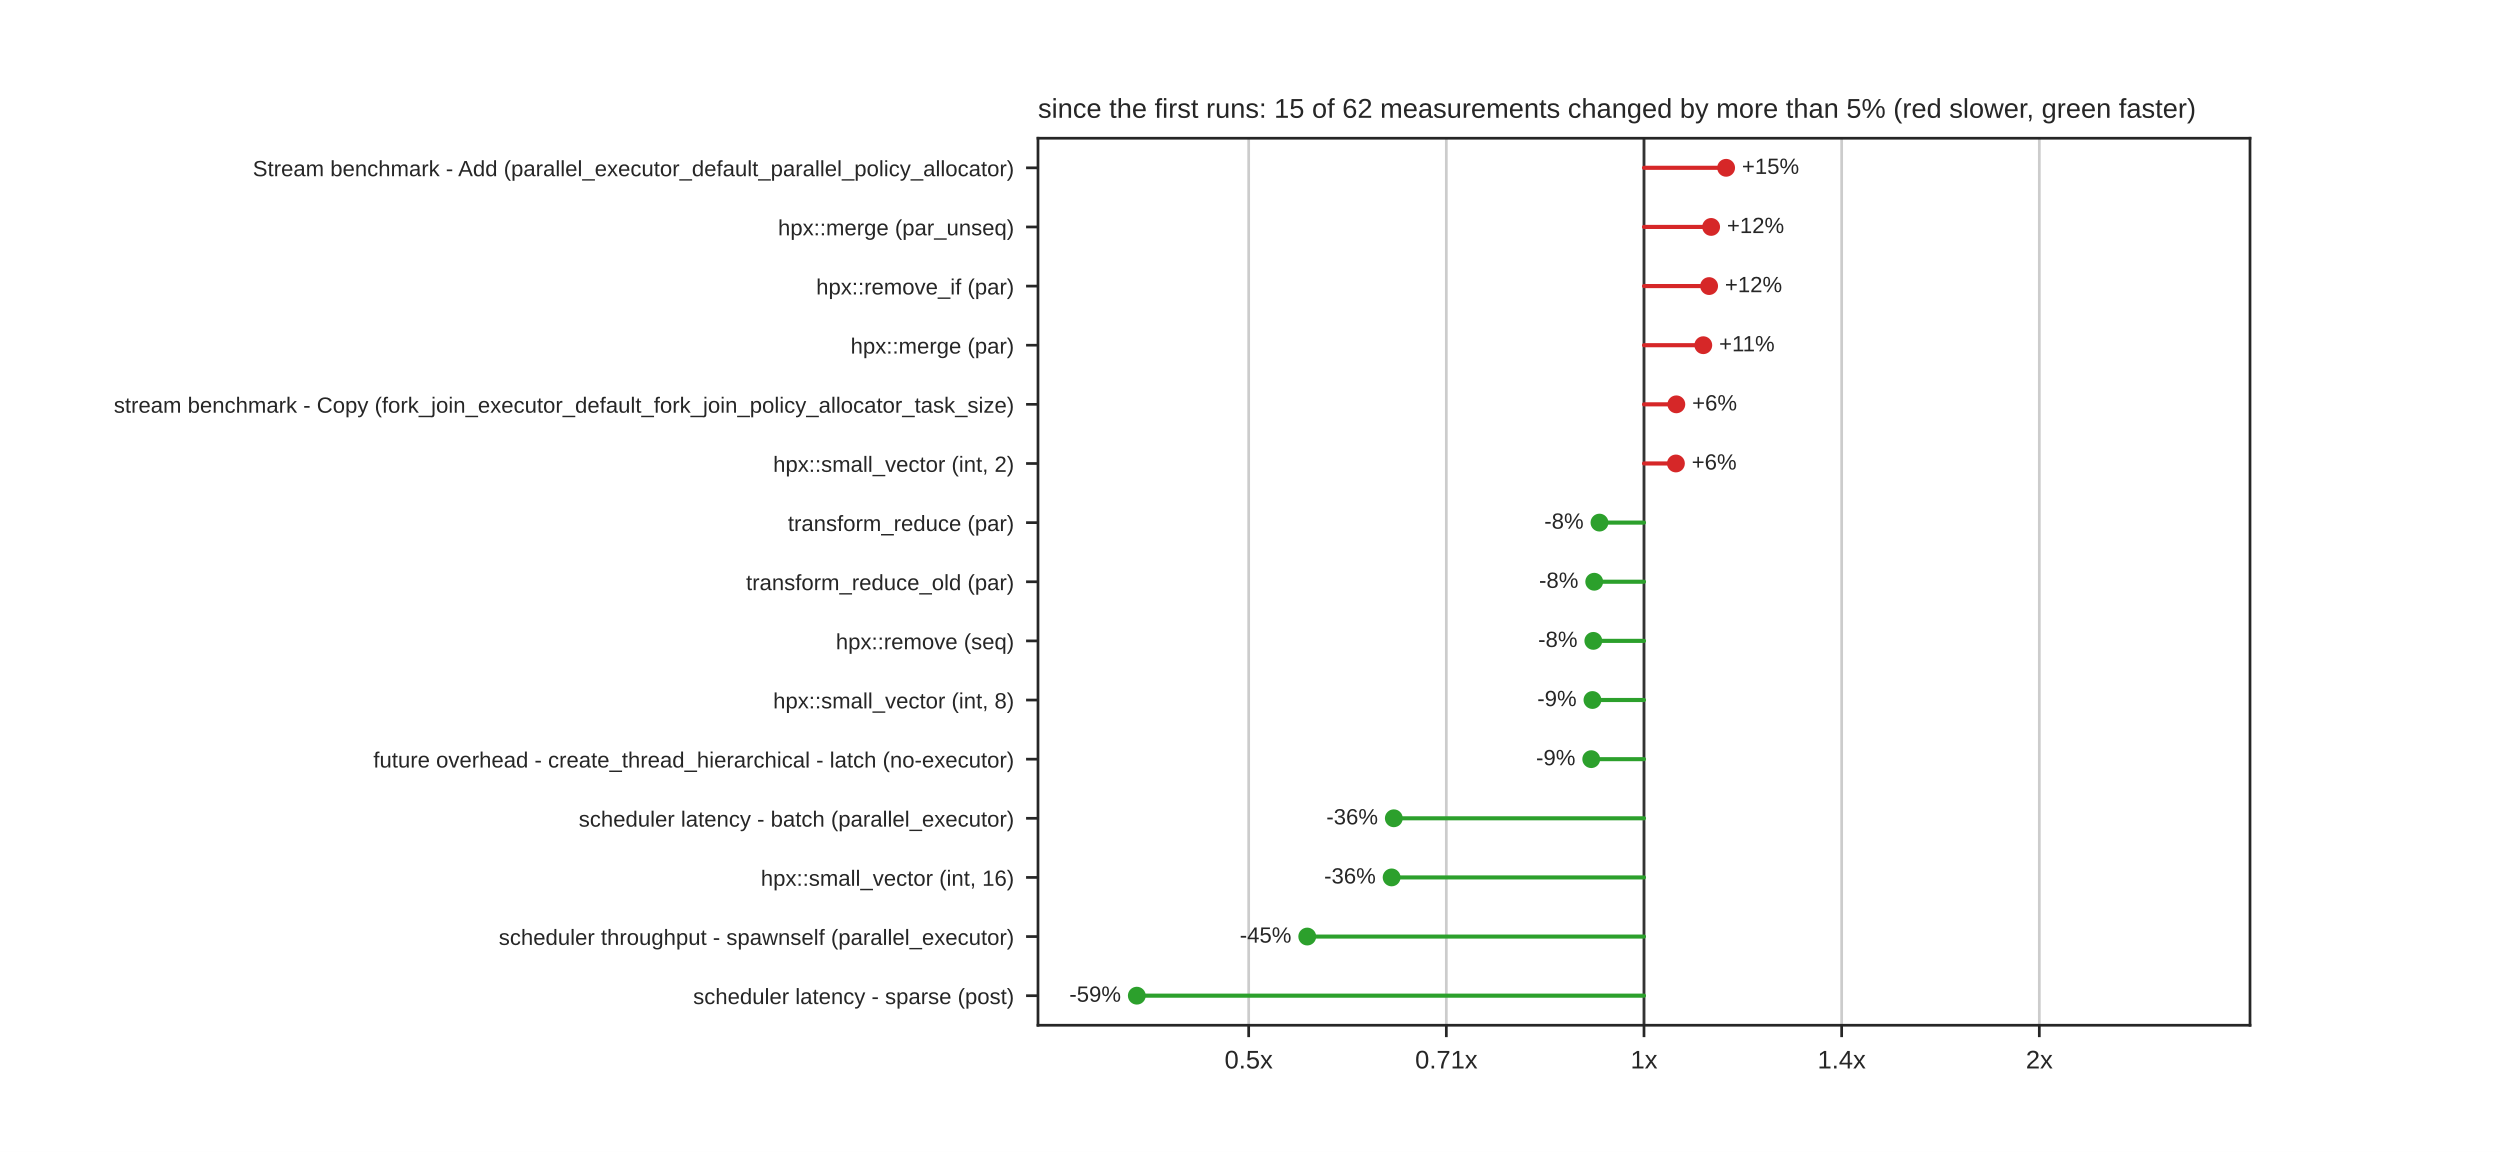
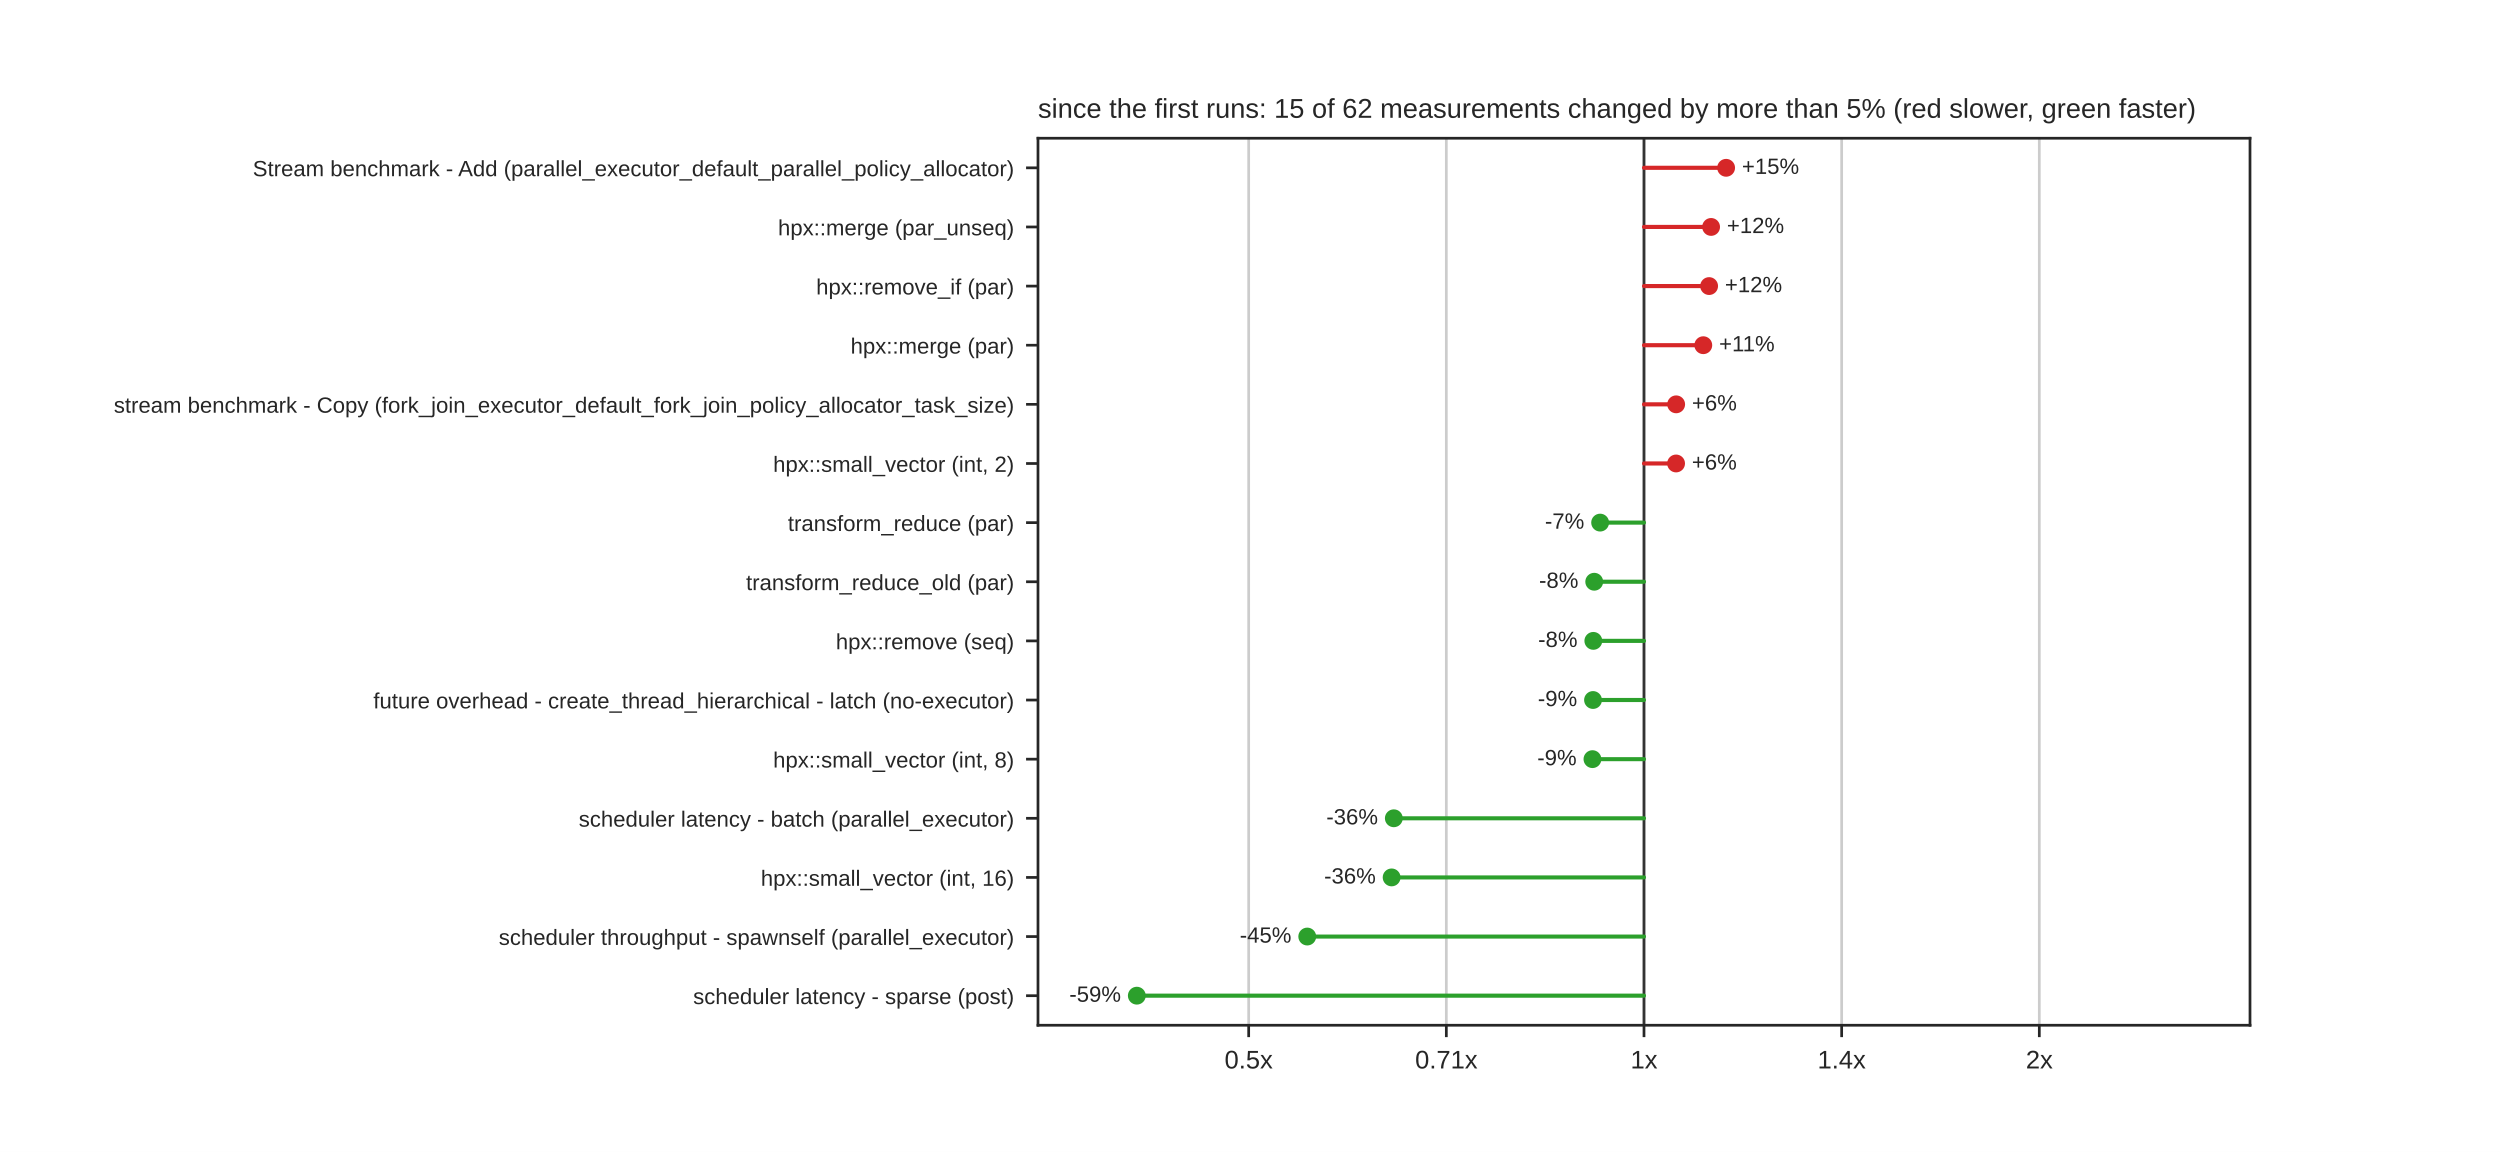
<svg xmlns="http://www.w3.org/2000/svg" xmlns:xlink="http://www.w3.org/1999/xlink" width="734.4pt" height="338.4pt" viewBox="0 0 734.4 338.4" version="1.1">
  <defs>
    <style type="text/css">*{stroke-linejoin: round; stroke-linecap: butt}</style>
  </defs>
  <g id="figure_1">
    <g id="patch_1">
      <path d="M 0 338.4  L 734.4 338.4  L 734.4 0  L 0 0  z " style="fill: #ffffff" />
    </g>
    <g id="axes_1">
      <g id="patch_2">
        <path d="M 304.92 301.176  L 660.96 301.176  L 660.96 40.608  L 304.92 40.608  z " style="fill: #ffffff" />
      </g>
      <g id="matplotlib.axis_1">
        <g id="xtick_1">
          <g id="line2d_1">
-             <path d="M 366.81 301.176  L 366.81 40.608  " clip-path="url(#p1df5aec964)" style="fill: none; stroke: #cccccc; stroke-width: 0.8; stroke-linecap: round" />
+             <path d="M 366.811 301.176  L 366.811 40.608  " clip-path="url(#p1df5aec964)" style="fill: none; stroke: #cccccc; stroke-width: 0.8; stroke-linecap: round" />
          </g>
          <g id="line2d_2">
            <defs>
              <path id="mdfc5214045" d="M 0 0  L 0 3.5  " style="stroke: #262626; stroke-width: 0.8" />
            </defs>
            <g>
-               <use xlink:href="#mdfc5214045" x="366.81" y="301.176" style="fill: #262626; stroke: #262626; stroke-width: 0.8" />
+               <use xlink:href="#mdfc5214045" x="366.811" y="301.176" style="fill: #262626; stroke: #262626; stroke-width: 0.8" />
            </g>
          </g>
          <g id="text_1">
-             <text style="fill: #262626; font: 7.5px 'Arial', 'DejaVu Sans', 'Liberation Sans', 'Bitstream Vera Sans', sans-serif; text-anchor: middle" x="366.81" y="313.875" transform="rotate(-0 366.8102 313.8748)">0.5x</text>
+             <text style="fill: #262626; font: 7.5px 'Arial', 'DejaVu Sans', 'Liberation Sans', 'Bitstream Vera Sans', sans-serif; text-anchor: middle" x="366.811" y="313.875" transform="rotate(-0 366.8108 313.8748)">0.5x</text>
          </g>
        </g>
        <g id="xtick_2">
          <g id="line2d_3">
            <path d="M 424.875 301.176  L 424.875 40.608  " clip-path="url(#p1df5aec964)" style="fill: none; stroke: #cccccc; stroke-width: 0.8; stroke-linecap: round" />
          </g>
          <g id="line2d_4">
            <g>
              <use xlink:href="#mdfc5214045" x="424.875" y="301.176" style="fill: #262626; stroke: #262626; stroke-width: 0.8" />
            </g>
          </g>
          <g id="text_2">
-             <text style="fill: #262626; font: 7.5px 'Arial', 'DejaVu Sans', 'Liberation Sans', 'Bitstream Vera Sans', sans-serif; text-anchor: middle" x="424.875" y="313.875" transform="rotate(-0 424.8751 313.8748)">0.71x</text>
+             <text style="fill: #262626; font: 7.5px 'Arial', 'DejaVu Sans', 'Liberation Sans', 'Bitstream Vera Sans', sans-serif; text-anchor: middle" x="424.875" y="313.875" transform="rotate(-0 424.8754 313.8748)">0.71x</text>
          </g>
        </g>
        <g id="xtick_3">
          <g id="line2d_5">
            <path d="M 482.94 301.176  L 482.94 40.608  " clip-path="url(#p1df5aec964)" style="fill: none; stroke: #cccccc; stroke-width: 0.8; stroke-linecap: round" />
          </g>
          <g id="line2d_6">
            <g>
              <use xlink:href="#mdfc5214045" x="482.94" y="301.176" style="fill: #262626; stroke: #262626; stroke-width: 0.8" />
            </g>
          </g>
          <g id="text_3">
            <text style="fill: #262626; font: 7.5px 'Arial', 'DejaVu Sans', 'Liberation Sans', 'Bitstream Vera Sans', sans-serif; text-anchor: middle" x="482.94" y="313.875" transform="rotate(-0 482.94 313.8748)">1x</text>
          </g>
        </g>
        <g id="xtick_4">
          <g id="line2d_7">
            <path d="M 541.005 301.176  L 541.005 40.608  " clip-path="url(#p1df5aec964)" style="fill: none; stroke: #cccccc; stroke-width: 0.8; stroke-linecap: round" />
          </g>
          <g id="line2d_8">
            <g>
              <use xlink:href="#mdfc5214045" x="541.005" y="301.176" style="fill: #262626; stroke: #262626; stroke-width: 0.8" />
            </g>
          </g>
          <g id="text_4">
-             <text style="fill: #262626; font: 7.5px 'Arial', 'DejaVu Sans', 'Liberation Sans', 'Bitstream Vera Sans', sans-serif; text-anchor: middle" x="541.005" y="313.875" transform="rotate(-0 541.0049 313.8748)">1.4x</text>
+             <text style="fill: #262626; font: 7.5px 'Arial', 'DejaVu Sans', 'Liberation Sans', 'Bitstream Vera Sans', sans-serif; text-anchor: middle" x="541.005" y="313.875" transform="rotate(-0 541.0046 313.8748)">1.4x</text>
          </g>
        </g>
        <g id="xtick_5">
          <g id="line2d_9">
-             <path d="M 599.07 301.176  L 599.07 40.608  " clip-path="url(#p1df5aec964)" style="fill: none; stroke: #cccccc; stroke-width: 0.8; stroke-linecap: round" />
+             <path d="M 599.069 301.176  L 599.069 40.608  " clip-path="url(#p1df5aec964)" style="fill: none; stroke: #cccccc; stroke-width: 0.8; stroke-linecap: round" />
          </g>
          <g id="line2d_10">
            <g>
-               <use xlink:href="#mdfc5214045" x="599.07" y="301.176" style="fill: #262626; stroke: #262626; stroke-width: 0.8" />
+               <use xlink:href="#mdfc5214045" x="599.069" y="301.176" style="fill: #262626; stroke: #262626; stroke-width: 0.8" />
            </g>
          </g>
          <g id="text_5">
-             <text style="fill: #262626; font: 7.5px 'Arial', 'DejaVu Sans', 'Liberation Sans', 'Bitstream Vera Sans', sans-serif; text-anchor: middle" x="599.07" y="313.875" transform="rotate(-0 599.0698 313.8748)">2x</text>
+             <text style="fill: #262626; font: 7.5px 'Arial', 'DejaVu Sans', 'Liberation Sans', 'Bitstream Vera Sans', sans-serif; text-anchor: middle" x="599.069" y="313.875" transform="rotate(-0 599.0692 313.8748)">2x</text>
          </g>
        </g>
      </g>
      <g id="matplotlib.axis_2">
        <g id="ytick_1">
          <g id="line2d_11">
            <defs>
              <path id="m414165cd4d" d="M 0 0  L -3.5 0  " style="stroke: #262626; stroke-width: 0.8" />
            </defs>
            <g>
              <use xlink:href="#m414165cd4d" x="304.92" y="49.294" style="fill: #262626; stroke: #262626; stroke-width: 0.8" />
            </g>
          </g>
          <g id="text_6">
            <text style="fill: #262626; font: 6.5px 'Arial', 'DejaVu Sans', 'Liberation Sans', 'Bitstream Vera Sans', sans-serif; text-anchor: end" x="297.92" y="51.763" transform="rotate(-0 297.92 51.76309)">Stream benchmark - Add (parallel_executor_default_parallel_policy_allocator)</text>
          </g>
        </g>
        <g id="ytick_2">
          <g id="line2d_12">
            <g>
              <use xlink:href="#m414165cd4d" x="304.92" y="66.665" style="fill: #262626; stroke: #262626; stroke-width: 0.8" />
            </g>
          </g>
          <g id="text_7">
            <text style="fill: #262626; font: 6.5px 'Arial', 'DejaVu Sans', 'Liberation Sans', 'Bitstream Vera Sans', sans-serif; text-anchor: end" x="297.92" y="69.134" transform="rotate(-0 297.92 69.13429)">hpx::merge (par_unseq)</text>
          </g>
        </g>
        <g id="ytick_3">
          <g id="line2d_13">
            <g>
              <use xlink:href="#m414165cd4d" x="304.92" y="84.036" style="fill: #262626; stroke: #262626; stroke-width: 0.8" />
            </g>
          </g>
          <g id="text_8">
            <text style="fill: #262626; font: 6.5px 'Arial', 'DejaVu Sans', 'Liberation Sans', 'Bitstream Vera Sans', sans-serif; text-anchor: end" x="297.92" y="86.505" transform="rotate(-0 297.92 86.50549)">hpx::remove_if (par)</text>
          </g>
        </g>
        <g id="ytick_4">
          <g id="line2d_14">
            <g>
              <use xlink:href="#m414165cd4d" x="304.92" y="101.407" style="fill: #262626; stroke: #262626; stroke-width: 0.8" />
            </g>
          </g>
          <g id="text_9">
            <text style="fill: #262626; font: 6.5px 'Arial', 'DejaVu Sans', 'Liberation Sans', 'Bitstream Vera Sans', sans-serif; text-anchor: end" x="297.92" y="103.877" transform="rotate(-0 297.92 103.8767)">hpx::merge (par)</text>
          </g>
        </g>
        <g id="ytick_5">
          <g id="line2d_15">
            <g>
              <use xlink:href="#m414165cd4d" x="304.92" y="118.778" style="fill: #262626; stroke: #262626; stroke-width: 0.8" />
            </g>
          </g>
          <g id="text_10">
            <text style="fill: #262626; font: 6.5px 'Arial', 'DejaVu Sans', 'Liberation Sans', 'Bitstream Vera Sans', sans-serif; text-anchor: end" x="297.92" y="121.248" transform="rotate(-0 297.92 121.2479)">stream benchmark - Copy (fork_join_executor_default_fork_join_policy_allocator_task_size)</text>
          </g>
        </g>
        <g id="ytick_6">
          <g id="line2d_16">
            <g>
              <use xlink:href="#m414165cd4d" x="304.92" y="136.15" style="fill: #262626; stroke: #262626; stroke-width: 0.8" />
            </g>
          </g>
          <g id="text_11">
            <text style="fill: #262626; font: 6.5px 'Arial', 'DejaVu Sans', 'Liberation Sans', 'Bitstream Vera Sans', sans-serif; text-anchor: end" x="297.92" y="138.619" transform="rotate(-0 297.92 138.6191)">hpx::small_vector (int, 2)</text>
          </g>
        </g>
        <g id="ytick_7">
          <g id="line2d_17">
            <g>
              <use xlink:href="#m414165cd4d" x="304.92" y="153.521" style="fill: #262626; stroke: #262626; stroke-width: 0.8" />
            </g>
          </g>
          <g id="text_12">
            <text style="fill: #262626; font: 6.5px 'Arial', 'DejaVu Sans', 'Liberation Sans', 'Bitstream Vera Sans', sans-serif; text-anchor: end" x="297.92" y="155.99" transform="rotate(-0 297.92 155.9903)">transform_reduce (par)</text>
          </g>
        </g>
        <g id="ytick_8">
          <g id="line2d_18">
            <g>
              <use xlink:href="#m414165cd4d" x="304.92" y="170.892" style="fill: #262626; stroke: #262626; stroke-width: 0.8" />
            </g>
          </g>
          <g id="text_13">
            <text style="fill: #262626; font: 6.5px 'Arial', 'DejaVu Sans', 'Liberation Sans', 'Bitstream Vera Sans', sans-serif; text-anchor: end" x="297.92" y="173.361" transform="rotate(-0 297.92 173.3615)">transform_reduce_old (par)</text>
          </g>
        </g>
        <g id="ytick_9">
          <g id="line2d_19">
            <g>
              <use xlink:href="#m414165cd4d" x="304.92" y="188.263" style="fill: #262626; stroke: #262626; stroke-width: 0.8" />
            </g>
          </g>
          <g id="text_14">
            <text style="fill: #262626; font: 6.5px 'Arial', 'DejaVu Sans', 'Liberation Sans', 'Bitstream Vera Sans', sans-serif; text-anchor: end" x="297.92" y="190.733" transform="rotate(-0 297.92 190.7327)">hpx::remove (seq)</text>
          </g>
        </g>
        <g id="ytick_10">
          <g id="line2d_20">
            <g>
              <use xlink:href="#m414165cd4d" x="304.92" y="205.634" style="fill: #262626; stroke: #262626; stroke-width: 0.8" />
            </g>
          </g>
          <g id="text_15">
-             <text style="fill: #262626; font: 6.5px 'Arial', 'DejaVu Sans', 'Liberation Sans', 'Bitstream Vera Sans', sans-serif; text-anchor: end" x="297.92" y="208.104" transform="rotate(-0 297.92 208.1039)">hpx::small_vector (int, 8)</text>
+             <text style="fill: #262626; font: 6.5px 'Arial', 'DejaVu Sans', 'Liberation Sans', 'Bitstream Vera Sans', sans-serif; text-anchor: end" x="297.92" y="208.104" transform="rotate(-0 297.92 208.1039)">future overhead - create_thread_hierarchical - latch (no-executor)</text>
          </g>
        </g>
        <g id="ytick_11">
          <g id="line2d_21">
            <g>
              <use xlink:href="#m414165cd4d" x="304.92" y="223.006" style="fill: #262626; stroke: #262626; stroke-width: 0.8" />
            </g>
          </g>
          <g id="text_16">
-             <text style="fill: #262626; font: 6.5px 'Arial', 'DejaVu Sans', 'Liberation Sans', 'Bitstream Vera Sans', sans-serif; text-anchor: end" x="297.92" y="225.475" transform="rotate(-0 297.92 225.4751)">future overhead - create_thread_hierarchical - latch (no-executor)</text>
+             <text style="fill: #262626; font: 6.5px 'Arial', 'DejaVu Sans', 'Liberation Sans', 'Bitstream Vera Sans', sans-serif; text-anchor: end" x="297.92" y="225.475" transform="rotate(-0 297.92 225.4751)">hpx::small_vector (int, 8)</text>
          </g>
        </g>
        <g id="ytick_12">
          <g id="line2d_22">
            <g>
              <use xlink:href="#m414165cd4d" x="304.92" y="240.377" style="fill: #262626; stroke: #262626; stroke-width: 0.8" />
            </g>
          </g>
          <g id="text_17">
            <text style="fill: #262626; font: 6.5px 'Arial', 'DejaVu Sans', 'Liberation Sans', 'Bitstream Vera Sans', sans-serif; text-anchor: end" x="297.92" y="242.846" transform="rotate(-0 297.92 242.8463)">scheduler latency - batch (parallel_executor)</text>
          </g>
        </g>
        <g id="ytick_13">
          <g id="line2d_23">
            <g>
              <use xlink:href="#m414165cd4d" x="304.92" y="257.748" style="fill: #262626; stroke: #262626; stroke-width: 0.8" />
            </g>
          </g>
          <g id="text_18">
            <text style="fill: #262626; font: 6.5px 'Arial', 'DejaVu Sans', 'Liberation Sans', 'Bitstream Vera Sans', sans-serif; text-anchor: end" x="297.92" y="260.217" transform="rotate(-0 297.92 260.2175)">hpx::small_vector (int, 16)</text>
          </g>
        </g>
        <g id="ytick_14">
          <g id="line2d_24">
            <g>
              <use xlink:href="#m414165cd4d" x="304.92" y="275.119" style="fill: #262626; stroke: #262626; stroke-width: 0.8" />
            </g>
          </g>
          <g id="text_19">
            <text style="fill: #262626; font: 6.5px 'Arial', 'DejaVu Sans', 'Liberation Sans', 'Bitstream Vera Sans', sans-serif; text-anchor: end" x="297.92" y="277.589" transform="rotate(-0 297.92 277.5887)">scheduler throughput - spawnself (parallel_executor)</text>
          </g>
        </g>
        <g id="ytick_15">
          <g id="line2d_25">
            <g>
              <use xlink:href="#m414165cd4d" x="304.92" y="292.49" style="fill: #262626; stroke: #262626; stroke-width: 0.8" />
            </g>
          </g>
          <g id="text_20">
            <text style="fill: #262626; font: 6.5px 'Arial', 'DejaVu Sans', 'Liberation Sans', 'Bitstream Vera Sans', sans-serif; text-anchor: end" x="297.92" y="294.96" transform="rotate(-0 297.92 294.9599)">scheduler latency - sparse (post)</text>
          </g>
        </g>
      </g>
      <g id="line2d_26">
        <path d="M 482.94 301.176  L 482.94 40.608  " clip-path="url(#p1df5aec964)" style="fill: none; stroke: #333333; stroke-width: 0.8; stroke-linecap: round" />
      </g>
      <g id="line2d_27">
        <path d="M 482.94 49.294  L 507.065 49.294  " clip-path="url(#p1df5aec964)" style="fill: none; stroke: #d62728; stroke-width: 1.2; stroke-linecap: round" />
      </g>
      <g id="line2d_28">
-         <path d="M 482.94 66.665  L 502.662 66.665  " clip-path="url(#p1df5aec964)" style="fill: none; stroke: #d62728; stroke-width: 1.2; stroke-linecap: round" />
+         <path d="M 482.94 66.665  L 502.652 66.665  " clip-path="url(#p1df5aec964)" style="fill: none; stroke: #d62728; stroke-width: 1.2; stroke-linecap: round" />
      </g>
      <g id="line2d_29">
        <path d="M 482.94 84.036  L 502.07 84.036  " clip-path="url(#p1df5aec964)" style="fill: none; stroke: #d62728; stroke-width: 1.2; stroke-linecap: round" />
      </g>
      <g id="line2d_30">
-         <path d="M 482.94 101.407  L 500.36 101.407  " clip-path="url(#p1df5aec964)" style="fill: none; stroke: #d62728; stroke-width: 1.2; stroke-linecap: round" />
+         <path d="M 482.94 101.407  L 500.359 101.407  " clip-path="url(#p1df5aec964)" style="fill: none; stroke: #d62728; stroke-width: 1.2; stroke-linecap: round" />
      </g>
      <g id="line2d_31">
-         <path d="M 482.94 118.778  L 492.441 118.778  " clip-path="url(#p1df5aec964)" style="fill: none; stroke: #d62728; stroke-width: 1.2; stroke-linecap: round" />
+         <path d="M 482.94 118.778  L 492.388 118.778  " clip-path="url(#p1df5aec964)" style="fill: none; stroke: #d62728; stroke-width: 1.2; stroke-linecap: round" />
      </g>
      <g id="line2d_32">
-         <path d="M 482.94 136.15  L 492.318 136.15  " clip-path="url(#p1df5aec964)" style="fill: none; stroke: #d62728; stroke-width: 1.2; stroke-linecap: round" />
+         <path d="M 482.94 136.15  L 492.365 136.15  " clip-path="url(#p1df5aec964)" style="fill: none; stroke: #d62728; stroke-width: 1.2; stroke-linecap: round" />
      </g>
      <g id="line2d_33">
-         <path d="M 482.94 153.521  L 469.862 153.521  " clip-path="url(#p1df5aec964)" style="fill: none; stroke: #2ca02c; stroke-width: 1.2; stroke-linecap: round" />
+         <path d="M 482.94 153.521  L 470.055 153.521  " clip-path="url(#p1df5aec964)" style="fill: none; stroke: #2ca02c; stroke-width: 1.2; stroke-linecap: round" />
      </g>
      <g id="line2d_34">
        <path d="M 482.94 170.892  L 468.322 170.892  " clip-path="url(#p1df5aec964)" style="fill: none; stroke: #2ca02c; stroke-width: 1.2; stroke-linecap: round" />
      </g>
      <g id="line2d_35">
        <path d="M 482.94 188.263  L 468.059 188.263  " clip-path="url(#p1df5aec964)" style="fill: none; stroke: #2ca02c; stroke-width: 1.2; stroke-linecap: round" />
      </g>
      <g id="line2d_36">
-         <path d="M 482.94 205.634  L 467.801 205.634  " clip-path="url(#p1df5aec964)" style="fill: none; stroke: #2ca02c; stroke-width: 1.2; stroke-linecap: round" />
+         <path d="M 482.94 205.634  L 467.968 205.634  " clip-path="url(#p1df5aec964)" style="fill: none; stroke: #2ca02c; stroke-width: 1.2; stroke-linecap: round" />
      </g>
      <g id="line2d_37">
-         <path d="M 482.94 223.006  L 467.444 223.006  " clip-path="url(#p1df5aec964)" style="fill: none; stroke: #2ca02c; stroke-width: 1.2; stroke-linecap: round" />
+         <path d="M 482.94 223.006  L 467.801 223.006  " clip-path="url(#p1df5aec964)" style="fill: none; stroke: #2ca02c; stroke-width: 1.2; stroke-linecap: round" />
      </g>
      <g id="line2d_38">
        <path d="M 482.94 240.377  L 409.45 240.377  " clip-path="url(#p1df5aec964)" style="fill: none; stroke: #2ca02c; stroke-width: 1.2; stroke-linecap: round" />
      </g>
      <g id="line2d_39">
-         <path d="M 482.94 257.748  L 408.804 257.748  " clip-path="url(#p1df5aec964)" style="fill: none; stroke: #2ca02c; stroke-width: 1.2; stroke-linecap: round" />
+         <path d="M 482.94 257.748  L 408.805 257.748  " clip-path="url(#p1df5aec964)" style="fill: none; stroke: #2ca02c; stroke-width: 1.2; stroke-linecap: round" />
      </g>
      <g id="line2d_40">
-         <path d="M 482.94 275.119  L 384.017 275.119  " clip-path="url(#p1df5aec964)" style="fill: none; stroke: #2ca02c; stroke-width: 1.2; stroke-linecap: round" />
+         <path d="M 482.94 275.119  L 384.018 275.119  " clip-path="url(#p1df5aec964)" style="fill: none; stroke: #2ca02c; stroke-width: 1.2; stroke-linecap: round" />
      </g>
      <g id="line2d_41">
        <path d="M 482.94 292.49  L 333.952 292.49  " clip-path="url(#p1df5aec964)" style="fill: none; stroke: #2ca02c; stroke-width: 1.2; stroke-linecap: round" />
      </g>
      <g id="patch_3">
        <path d="M 304.92 301.176  L 304.92 40.608  " style="fill: none; stroke: #262626; stroke-width: 0.8; stroke-linejoin: miter; stroke-linecap: square" />
      </g>
      <g id="patch_4">
        <path d="M 660.96 301.176  L 660.96 40.608  " style="fill: none; stroke: #262626; stroke-width: 0.8; stroke-linejoin: miter; stroke-linecap: square" />
      </g>
      <g id="patch_5">
        <path d="M 304.92 301.176  L 660.96 301.176  " style="fill: none; stroke: #262626; stroke-width: 0.8; stroke-linejoin: miter; stroke-linecap: square" />
      </g>
      <g id="patch_6">
        <path d="M 304.92 40.608  L 660.96 40.608  " style="fill: none; stroke: #262626; stroke-width: 0.8; stroke-linejoin: miter; stroke-linecap: square" />
      </g>
      <g id="PathCollection_1">
        <defs>
          <path id="m8968767a60" d="M 0 2.121  C 0.563 2.121 1.102 1.898 1.5 1.5  C 1.898 1.102 2.121 0.563 2.121 0  C 2.121 -0.563 1.898 -1.102 1.5 -1.5  C 1.102 -1.898 0.563 -2.121 0 -2.121  C -0.563 -2.121 -1.102 -1.898 -1.5 -1.5  C -1.898 -1.102 -2.121 -0.563 -2.121 0  C -2.121 0.563 -1.898 1.102 -1.5 1.5  C -1.102 1.898 -0.563 2.121 0 2.121  z " style="stroke: #d62728" />
        </defs>
        <g clip-path="url(#p1df5aec964)">
          <use xlink:href="#m8968767a60" x="507.065" y="49.294" style="fill: #d62728; stroke: #d62728" />
        </g>
      </g>
      <g id="text_21">
-         <text style="fill: #262626; font: 6.5px 'Arial', 'DejaVu Sans', 'Liberation Sans', 'Bitstream Vera Sans', sans-serif; text-anchor: start" x="511.71" y="51.087" transform="rotate(-0 511.7104 51.08719)">+15%</text>
+         <text style="fill: #262626; font: 6.5px 'Arial', 'DejaVu Sans', 'Liberation Sans', 'Bitstream Vera Sans', sans-serif; text-anchor: start" x="511.71" y="51.087" transform="rotate(-0 511.7103 51.08719)">+15%</text>
      </g>
      <g id="PathCollection_2">
        <g clip-path="url(#p1df5aec964)">
-           <use xlink:href="#m8968767a60" x="502.662" y="66.665" style="fill: #d62728; stroke: #d62728" />
+           <use xlink:href="#m8968767a60" x="502.652" y="66.665" style="fill: #d62728; stroke: #d62728" />
        </g>
      </g>
      <g id="text_22">
-         <text style="fill: #262626; font: 6.5px 'Arial', 'DejaVu Sans', 'Liberation Sans', 'Bitstream Vera Sans', sans-serif; text-anchor: start" x="507.307" y="68.458" transform="rotate(-0 507.3074 68.45839)">+12%</text>
+         <text style="fill: #262626; font: 6.5px 'Arial', 'DejaVu Sans', 'Liberation Sans', 'Bitstream Vera Sans', sans-serif; text-anchor: start" x="507.297" y="68.458" transform="rotate(-0 507.2974 68.45839)">+12%</text>
      </g>
      <g id="PathCollection_3">
        <g clip-path="url(#p1df5aec964)">
          <use xlink:href="#m8968767a60" x="502.07" y="84.036" style="fill: #d62728; stroke: #d62728" />
        </g>
      </g>
      <g id="text_23">
-         <text style="fill: #262626; font: 6.5px 'Arial', 'DejaVu Sans', 'Liberation Sans', 'Bitstream Vera Sans', sans-serif; text-anchor: start" x="506.715" y="85.83" transform="rotate(-0 506.7151 85.82959)">+12%</text>
+         <text style="fill: #262626; font: 6.5px 'Arial', 'DejaVu Sans', 'Liberation Sans', 'Bitstream Vera Sans', sans-serif; text-anchor: start" x="506.715" y="85.83" transform="rotate(-0 506.715 85.82959)">+12%</text>
      </g>
      <g id="PathCollection_4">
        <g clip-path="url(#p1df5aec964)">
-           <use xlink:href="#m8968767a60" x="500.36" y="101.407" style="fill: #d62728; stroke: #d62728" />
+           <use xlink:href="#m8968767a60" x="500.359" y="101.407" style="fill: #d62728; stroke: #d62728" />
        </g>
      </g>
      <g id="text_24">
-         <text style="fill: #262626; font: 6.5px 'Arial', 'DejaVu Sans', 'Liberation Sans', 'Bitstream Vera Sans', sans-serif; text-anchor: start" x="505.005" y="103.201" transform="rotate(-0 505.0047 103.2008)">+11%</text>
+         <text style="fill: #262626; font: 6.5px 'Arial', 'DejaVu Sans', 'Liberation Sans', 'Bitstream Vera Sans', sans-serif; text-anchor: start" x="505.005" y="103.201" transform="rotate(-0 505.0046 103.2008)">+11%</text>
      </g>
      <g id="PathCollection_5">
        <g clip-path="url(#p1df5aec964)">
-           <use xlink:href="#m8968767a60" x="492.441" y="118.778" style="fill: #d62728; stroke: #d62728" />
+           <use xlink:href="#m8968767a60" x="492.388" y="118.778" style="fill: #d62728; stroke: #d62728" />
        </g>
      </g>
      <g id="text_25">
-         <text style="fill: #262626; font: 6.5px 'Arial', 'DejaVu Sans', 'Liberation Sans', 'Bitstream Vera Sans', sans-serif; text-anchor: start" x="497.086" y="120.572" transform="rotate(-0 497.0857 120.572)">+6%</text>
+         <text style="fill: #262626; font: 6.5px 'Arial', 'DejaVu Sans', 'Liberation Sans', 'Bitstream Vera Sans', sans-serif; text-anchor: start" x="497.033" y="120.572" transform="rotate(-0 497.033 120.572)">+6%</text>
      </g>
      <g id="PathCollection_6">
        <g clip-path="url(#p1df5aec964)">
-           <use xlink:href="#m8968767a60" x="492.318" y="136.15" style="fill: #d62728; stroke: #d62728" />
+           <use xlink:href="#m8968767a60" x="492.365" y="136.15" style="fill: #d62728; stroke: #d62728" />
        </g>
      </g>
      <g id="text_26">
-         <text style="fill: #262626; font: 6.5px 'Arial', 'DejaVu Sans', 'Liberation Sans', 'Bitstream Vera Sans', sans-serif; text-anchor: start" x="496.964" y="137.943" transform="rotate(-0 496.9637 137.9432)">+6%</text>
+         <text style="fill: #262626; font: 6.5px 'Arial', 'DejaVu Sans', 'Liberation Sans', 'Bitstream Vera Sans', sans-serif; text-anchor: start" x="497.01" y="137.943" transform="rotate(-0 497.0105 137.9432)">+6%</text>
      </g>
      <g id="PathCollection_7">
        <defs>
          <path id="m7978cd0e5a" d="M 0 2.121  C 0.563 2.121 1.102 1.898 1.5 1.5  C 1.898 1.102 2.121 0.563 2.121 0  C 2.121 -0.563 1.898 -1.102 1.5 -1.5  C 1.102 -1.898 0.563 -2.121 0 -2.121  C -0.563 -2.121 -1.102 -1.898 -1.5 -1.5  C -1.898 -1.102 -2.121 -0.563 -2.121 0  C -2.121 0.563 -1.898 1.102 -1.5 1.5  C -1.102 1.898 -0.563 2.121 0 2.121  z " style="stroke: #2ca02c" />
        </defs>
        <g clip-path="url(#p1df5aec964)">
-           <use xlink:href="#m7978cd0e5a" x="469.862" y="153.521" style="fill: #2ca02c; stroke: #2ca02c" />
+           <use xlink:href="#m7978cd0e5a" x="470.055" y="153.521" style="fill: #2ca02c; stroke: #2ca02c" />
        </g>
      </g>
      <g id="text_27">
-         <text style="fill: #262626; font: 6.5px 'Arial', 'DejaVu Sans', 'Liberation Sans', 'Bitstream Vera Sans', sans-serif; text-anchor: end" x="465.217" y="155.314" transform="rotate(-0 465.2172 155.3144)">-8%</text>
+         <text style="fill: #262626; font: 6.5px 'Arial', 'DejaVu Sans', 'Liberation Sans', 'Bitstream Vera Sans', sans-serif; text-anchor: end" x="465.409" y="155.314" transform="rotate(-0 465.4095 155.3144)">-7%</text>
      </g>
      <g id="PathCollection_8">
        <g clip-path="url(#p1df5aec964)">
          <use xlink:href="#m7978cd0e5a" x="468.322" y="170.892" style="fill: #2ca02c; stroke: #2ca02c" />
        </g>
      </g>
      <g id="text_28">
-         <text style="fill: #262626; font: 6.5px 'Arial', 'DejaVu Sans', 'Liberation Sans', 'Bitstream Vera Sans', sans-serif; text-anchor: end" x="463.677" y="172.686" transform="rotate(-0 463.6768 172.6856)">-8%</text>
+         <text style="fill: #262626; font: 6.5px 'Arial', 'DejaVu Sans', 'Liberation Sans', 'Bitstream Vera Sans', sans-serif; text-anchor: end" x="463.677" y="172.686" transform="rotate(-0 463.6769 172.6856)">-8%</text>
      </g>
      <g id="PathCollection_9">
        <g clip-path="url(#p1df5aec964)">
          <use xlink:href="#m7978cd0e5a" x="468.059" y="188.263" style="fill: #2ca02c; stroke: #2ca02c" />
        </g>
      </g>
      <g id="text_29">
-         <text style="fill: #262626; font: 6.5px 'Arial', 'DejaVu Sans', 'Liberation Sans', 'Bitstream Vera Sans', sans-serif; text-anchor: end" x="463.414" y="190.057" transform="rotate(-0 463.4139 190.0568)">-8%</text>
+         <text style="fill: #262626; font: 6.5px 'Arial', 'DejaVu Sans', 'Liberation Sans', 'Bitstream Vera Sans', sans-serif; text-anchor: end" x="463.414" y="190.057" transform="rotate(-0 463.414 190.0568)">-8%</text>
      </g>
      <g id="PathCollection_10">
        <g clip-path="url(#p1df5aec964)">
-           <use xlink:href="#m7978cd0e5a" x="467.801" y="205.634" style="fill: #2ca02c; stroke: #2ca02c" />
+           <use xlink:href="#m7978cd0e5a" x="467.968" y="205.634" style="fill: #2ca02c; stroke: #2ca02c" />
        </g>
      </g>
      <g id="text_30">
-         <text style="fill: #262626; font: 6.5px 'Arial', 'DejaVu Sans', 'Liberation Sans', 'Bitstream Vera Sans', sans-serif; text-anchor: end" x="463.156" y="207.428" transform="rotate(-0 463.1559 207.428)">-9%</text>
+         <text style="fill: #262626; font: 6.5px 'Arial', 'DejaVu Sans', 'Liberation Sans', 'Bitstream Vera Sans', sans-serif; text-anchor: end" x="463.323" y="207.428" transform="rotate(-0 463.323 207.428)">-9%</text>
      </g>
      <g id="PathCollection_11">
        <g clip-path="url(#p1df5aec964)">
-           <use xlink:href="#m7978cd0e5a" x="467.444" y="223.006" style="fill: #2ca02c; stroke: #2ca02c" />
+           <use xlink:href="#m7978cd0e5a" x="467.801" y="223.006" style="fill: #2ca02c; stroke: #2ca02c" />
        </g>
      </g>
      <g id="text_31">
-         <text style="fill: #262626; font: 6.5px 'Arial', 'DejaVu Sans', 'Liberation Sans', 'Bitstream Vera Sans', sans-serif; text-anchor: end" x="462.799" y="224.799" transform="rotate(-0 462.7993 224.7992)">-9%</text>
+         <text style="fill: #262626; font: 6.5px 'Arial', 'DejaVu Sans', 'Liberation Sans', 'Bitstream Vera Sans', sans-serif; text-anchor: end" x="463.156" y="224.799" transform="rotate(-0 463.156 224.7992)">-9%</text>
      </g>
      <g id="PathCollection_12">
        <g clip-path="url(#p1df5aec964)">
          <use xlink:href="#m7978cd0e5a" x="409.45" y="240.377" style="fill: #2ca02c; stroke: #2ca02c" />
        </g>
      </g>
      <g id="text_32">
-         <text style="fill: #262626; font: 6.5px 'Arial', 'DejaVu Sans', 'Liberation Sans', 'Bitstream Vera Sans', sans-serif; text-anchor: end" x="404.804" y="242.17" transform="rotate(-0 404.8043 242.1704)">-36%</text>
+         <text style="fill: #262626; font: 6.5px 'Arial', 'DejaVu Sans', 'Liberation Sans', 'Bitstream Vera Sans', sans-serif; text-anchor: end" x="404.805" y="242.17" transform="rotate(-0 404.8046 242.1704)">-36%</text>
      </g>
      <g id="PathCollection_13">
        <g clip-path="url(#p1df5aec964)">
-           <use xlink:href="#m7978cd0e5a" x="408.804" y="257.748" style="fill: #2ca02c; stroke: #2ca02c" />
+           <use xlink:href="#m7978cd0e5a" x="408.805" y="257.748" style="fill: #2ca02c; stroke: #2ca02c" />
        </g>
      </g>
      <g id="text_33">
-         <text style="fill: #262626; font: 6.5px 'Arial', 'DejaVu Sans', 'Liberation Sans', 'Bitstream Vera Sans', sans-serif; text-anchor: end" x="404.159" y="259.542" transform="rotate(-0 404.1593 259.5416)">-36%</text>
+         <text style="fill: #262626; font: 6.5px 'Arial', 'DejaVu Sans', 'Liberation Sans', 'Bitstream Vera Sans', sans-serif; text-anchor: end" x="404.16" y="259.542" transform="rotate(-0 404.1597 259.5416)">-36%</text>
      </g>
      <g id="PathCollection_14">
        <g clip-path="url(#p1df5aec964)">
-           <use xlink:href="#m7978cd0e5a" x="384.017" y="275.119" style="fill: #2ca02c; stroke: #2ca02c" />
+           <use xlink:href="#m7978cd0e5a" x="384.018" y="275.119" style="fill: #2ca02c; stroke: #2ca02c" />
        </g>
      </g>
      <g id="text_34">
-         <text style="fill: #262626; font: 6.5px 'Arial', 'DejaVu Sans', 'Liberation Sans', 'Bitstream Vera Sans', sans-serif; text-anchor: end" x="379.372" y="276.913" transform="rotate(-0 379.3719 276.9128)">-45%</text>
+         <text style="fill: #262626; font: 6.5px 'Arial', 'DejaVu Sans', 'Liberation Sans', 'Bitstream Vera Sans', sans-serif; text-anchor: end" x="379.372" y="276.913" transform="rotate(-0 379.3724 276.9128)">-45%</text>
      </g>
      <g id="PathCollection_15">
        <g clip-path="url(#p1df5aec964)">
          <use xlink:href="#m7978cd0e5a" x="333.952" y="292.49" style="fill: #2ca02c; stroke: #2ca02c" />
        </g>
      </g>
      <g id="text_35">
-         <text style="fill: #262626; font: 6.5px 'Arial', 'DejaVu Sans', 'Liberation Sans', 'Bitstream Vera Sans', sans-serif; text-anchor: end" x="329.307" y="294.284" transform="rotate(-0 329.3073 294.284)">-59%</text>
+         <text style="fill: #262626; font: 6.5px 'Arial', 'DejaVu Sans', 'Liberation Sans', 'Bitstream Vera Sans', sans-serif; text-anchor: end" x="329.307" y="294.284" transform="rotate(-0 329.3071 294.284)">-59%</text>
      </g>
      <g id="text_36">
        <text style="fill: #262626; font: 8px 'Arial', 'DejaVu Sans', 'Liberation Sans', 'Bitstream Vera Sans', sans-serif; text-anchor: start" x="304.92" y="34.608" transform="rotate(-0 304.92 34.608)">since the first runs: 15 of 62 measurements changed by more than 5% (red slower, green faster)</text>
      </g>
    </g>
  </g>
  <defs>
    <clipPath id="p1df5aec964">
      <rect x="304.92" y="40.608" width="356.04" height="260.568" />
    </clipPath>
  </defs>
</svg>
